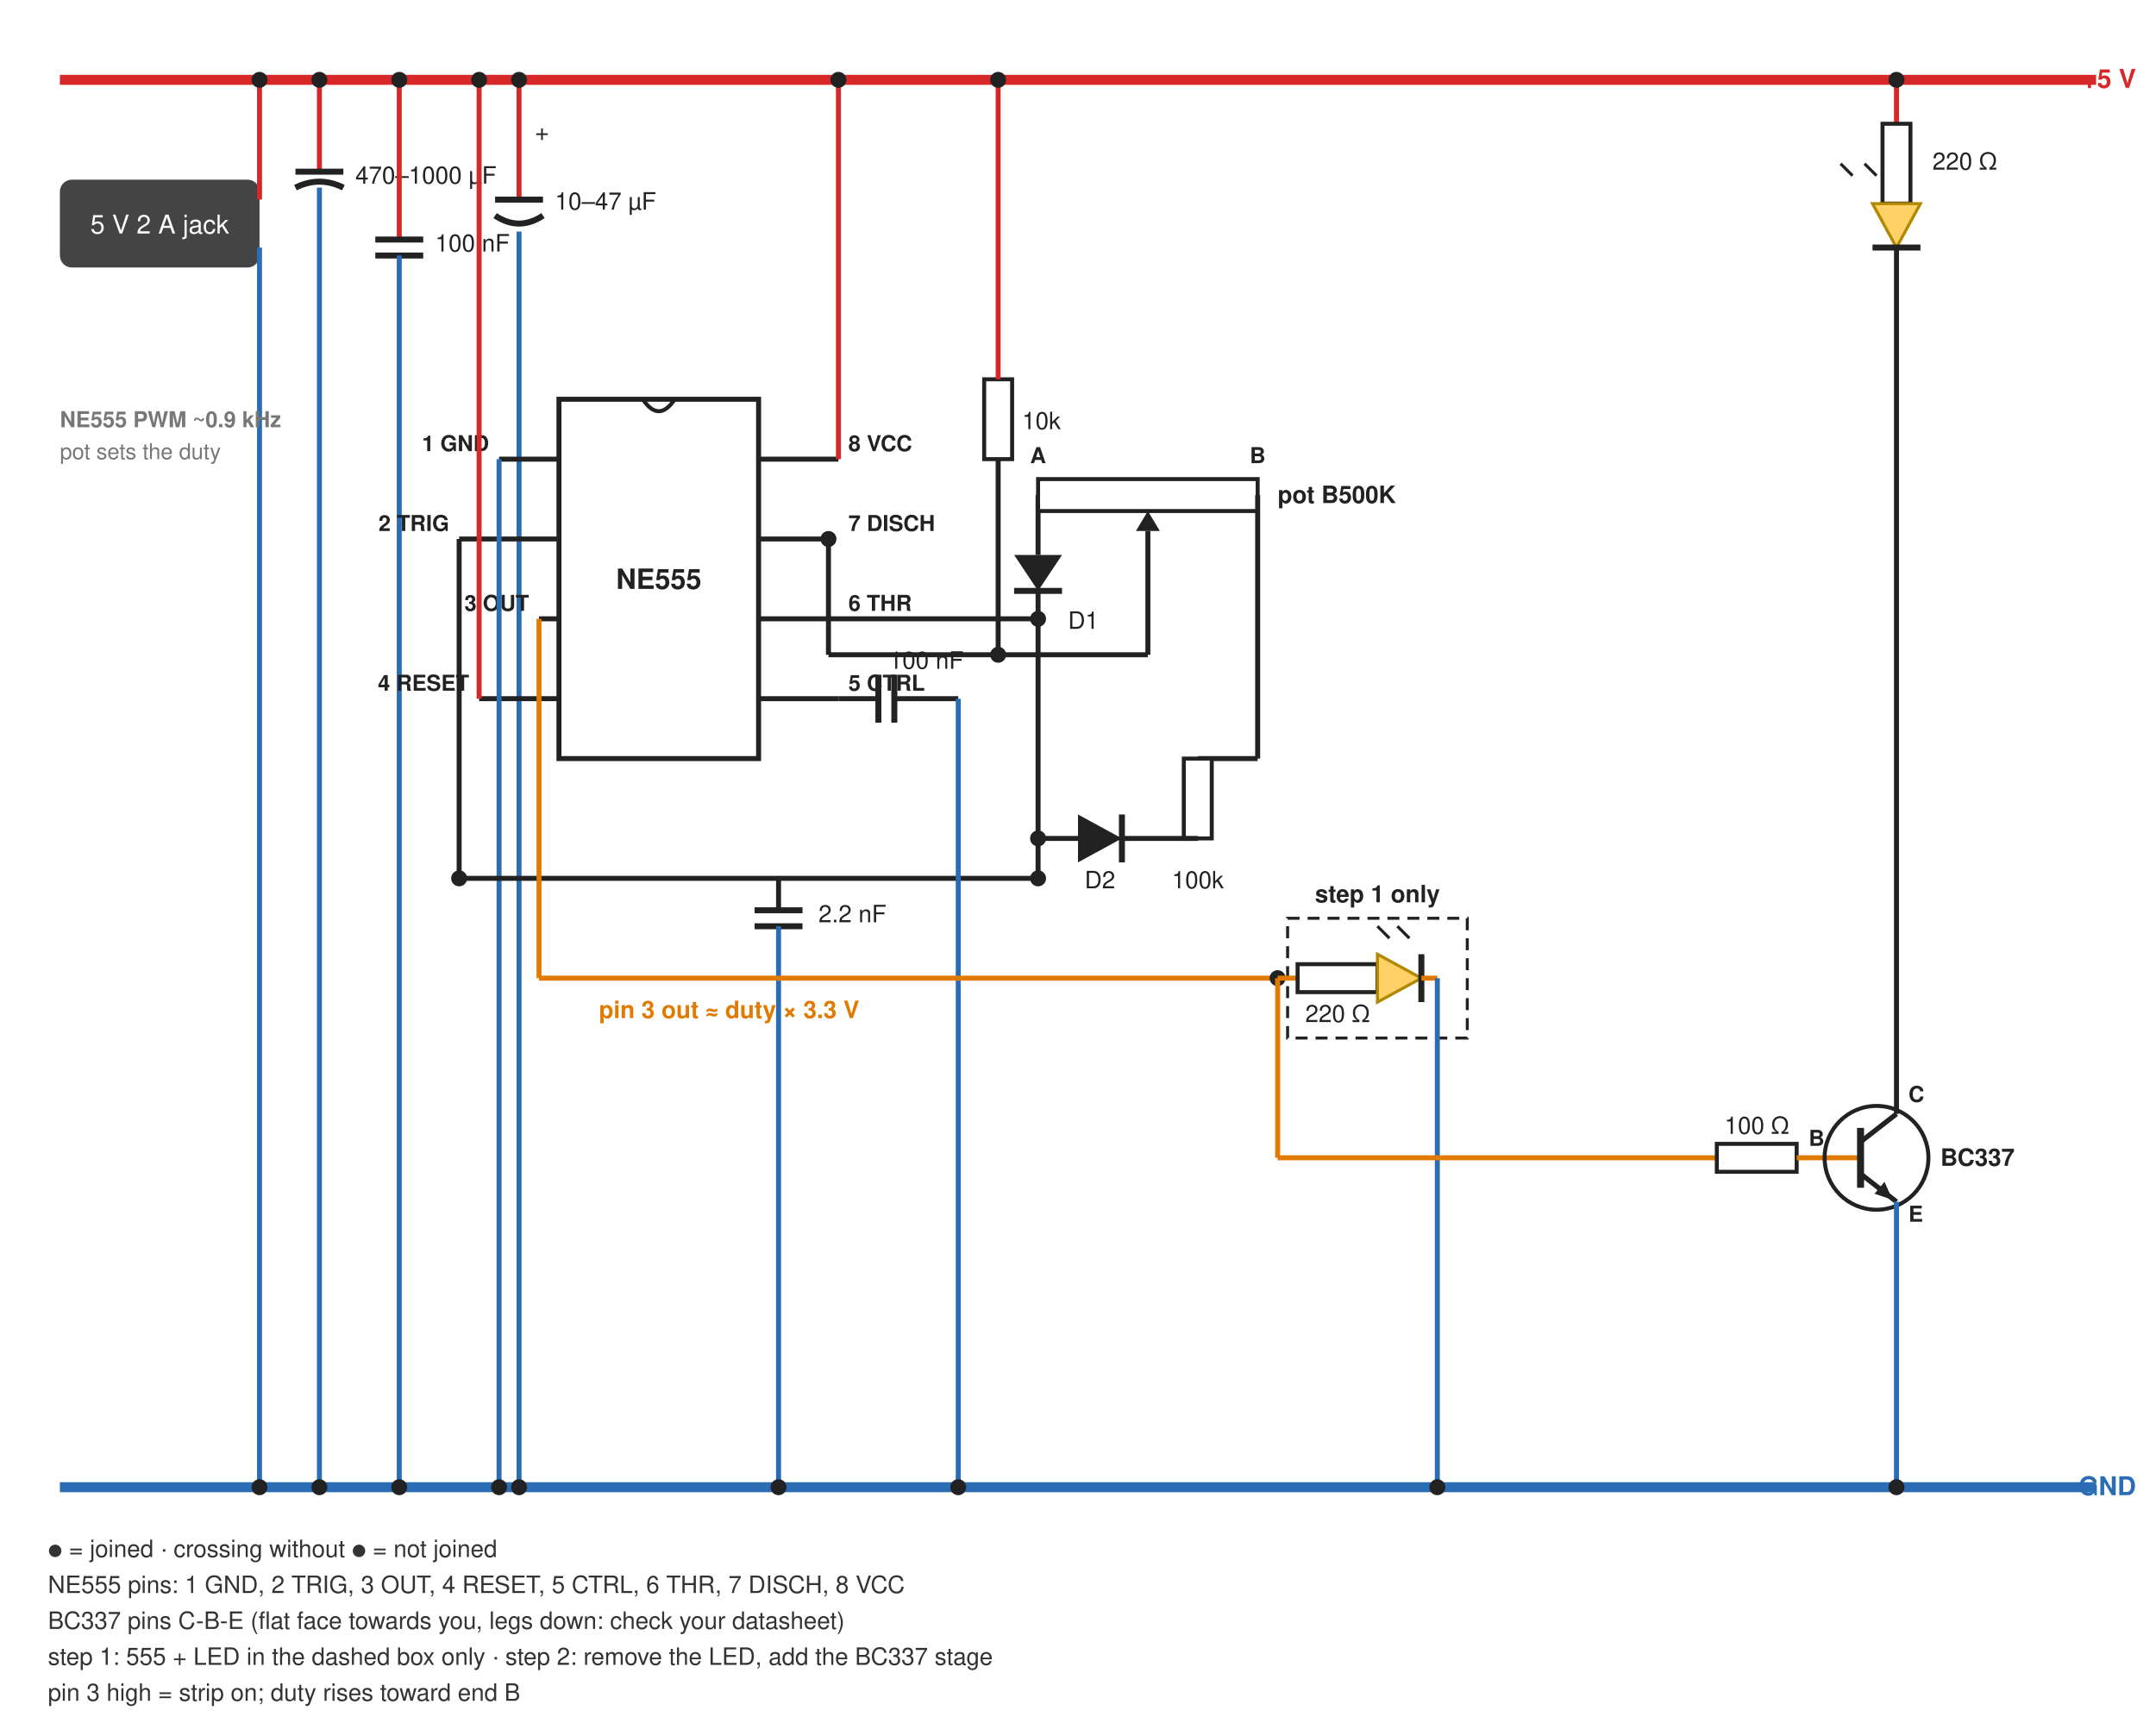
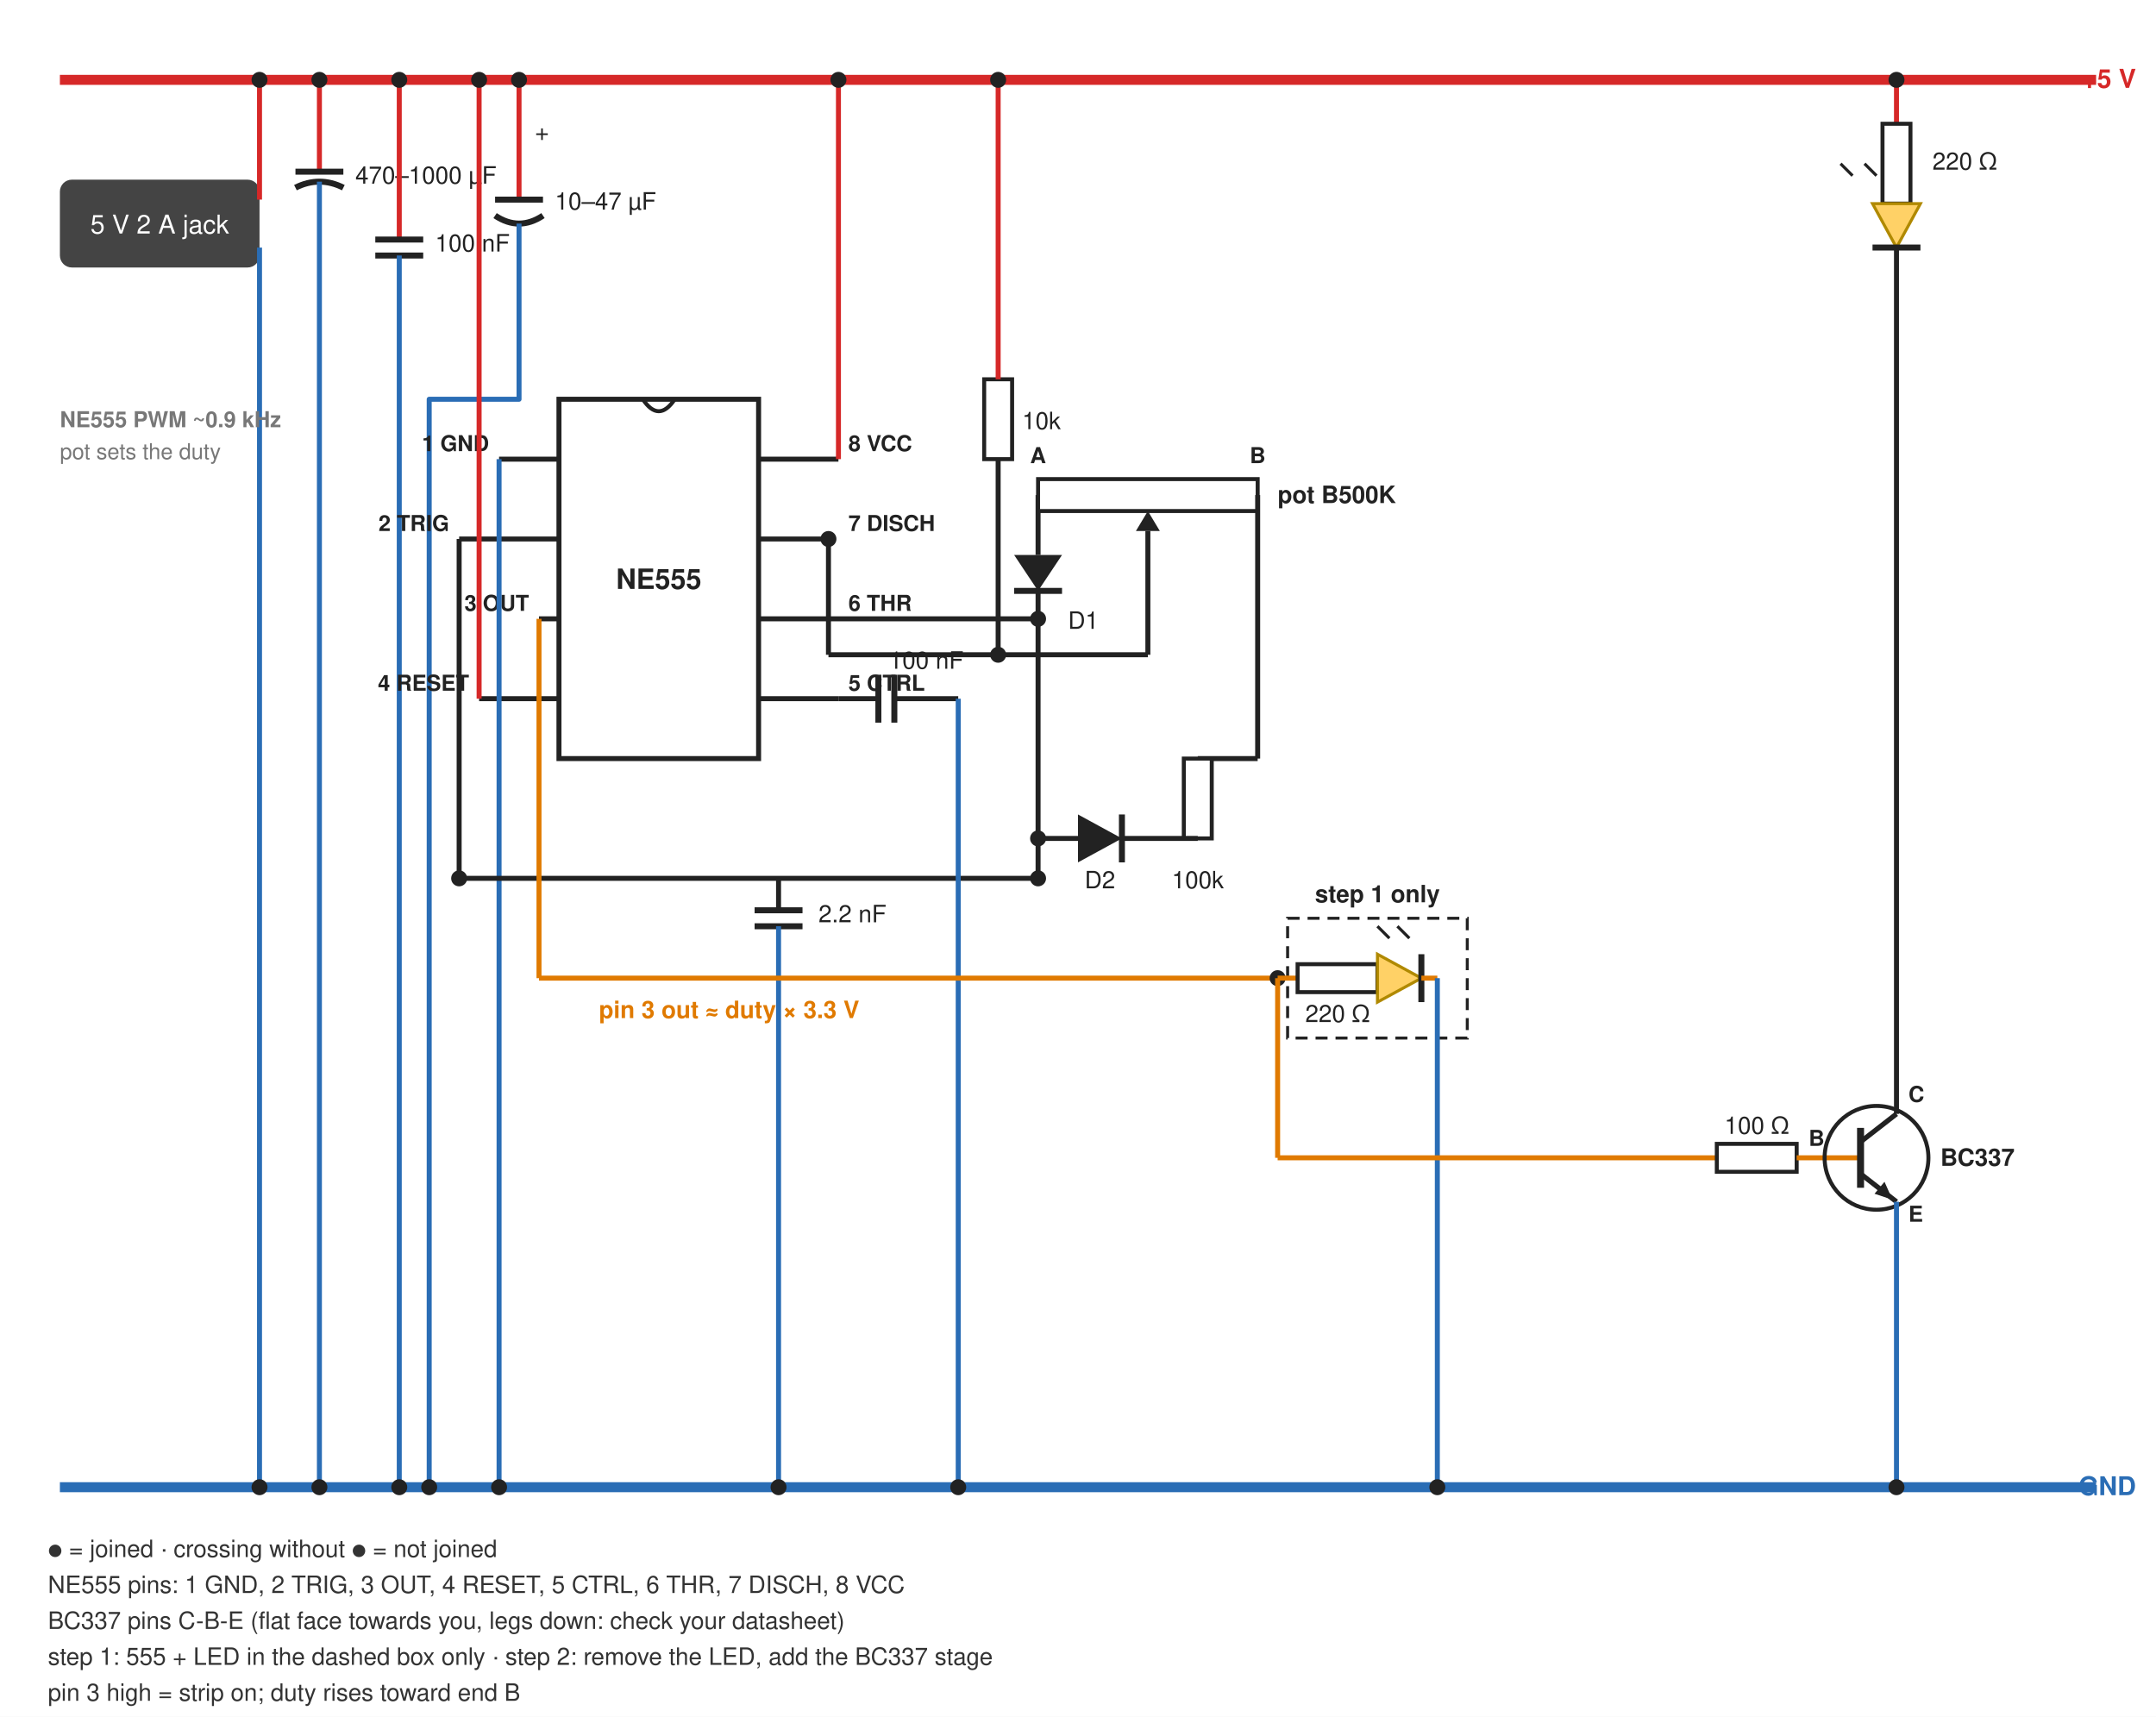
<svg xmlns="http://www.w3.org/2000/svg" viewBox="0 0 1080 860" font-family="Segoe UI, Helvetica, Arial, sans-serif" font-size="13">
  <rect width="1080" height="860" fill="#ffffff" />
  <defs>
    <g id="gnd" stroke="#222" stroke-width="2.5">
      <line x1="-10" y1="0" x2="10" y2="0" />
      <line x1="-6" y1="4" x2="6" y2="4" />
      <line x1="-2" y1="8" x2="2" y2="8" />
    </g>
  </defs>
  <path d="M30 40 L1050 40" stroke="#d62828" stroke-width="5" fill="none" stroke-linejoin="round" />
  <text x="1070" y="44" text-anchor="end" font-size="13" font-weight="bold" fill="#d62828">+5 V</text>
  <path d="M30 745 L1050 745" stroke="#2a6db5" stroke-width="5" fill="none" stroke-linejoin="round" />
  <text x="1070" y="749" text-anchor="end" font-size="13" font-weight="bold" fill="#2a6db5">GND</text>
  <rect x="30" y="90" width="100" height="44" rx="6" fill="#444" />
  <text x="80" y="117" text-anchor="middle" font-size="13" fill="#fff">5 V 2 A jack</text>
  <path d="M130 100 L130 40" stroke="#d62828" stroke-width="2.5" fill="none" stroke-linejoin="round" />
  <circle cx="130" cy="40" r="4" fill="#222" />
  <path d="M130 124 L130 745" stroke="#2a6db5" stroke-width="2.5" fill="none" stroke-linejoin="round" />
  <circle cx="130" cy="745" r="4" fill="#222" />
  <path d="M160 40 L160 86" stroke="#d62828" stroke-width="2.5" fill="none" stroke-linejoin="round" />
  <circle cx="160" cy="40" r="4" fill="#222" />
  <g stroke="#222" stroke-width="3" fill="none">
    <line x1="148" y1="86" x2="172" y2="86" />
    <path d="M148 94 Q160 88 172 94" />
  </g>
-   <path d="M160 94 L160 745" stroke="#2a6db5" stroke-width="2.5" fill="none" stroke-linejoin="round" />
+   <path d="M160 91 L160 745" stroke="#2a6db5" stroke-width="2.5" fill="none" stroke-linejoin="round" />
  <circle cx="160" cy="745" r="4" fill="#222" />
  <text x="178" y="92" text-anchor="start" font-size="12" fill="#222">470–1000 µF</text>
  <path d="M200 40 L200 120" stroke="#d62828" stroke-width="2.5" fill="none" stroke-linejoin="round" />
  <circle cx="200" cy="40" r="4" fill="#222" />
  <g stroke="#222" stroke-width="3">
    <line x1="188" y1="120" x2="212" y2="120" />
    <line x1="188" y1="128" x2="212" y2="128" />
  </g>
  <path d="M200 128 L200 745" stroke="#2a6db5" stroke-width="2.5" fill="none" stroke-linejoin="round" />
  <circle cx="200" cy="745" r="4" fill="#222" />
  <text x="218" y="126" text-anchor="start" font-size="12" fill="#222">100 nF</text>
  <path d="M260 40 L260 100" stroke="#d62828" stroke-width="2.5" fill="none" stroke-linejoin="round" />
  <circle cx="260" cy="40" r="4" fill="#222" />
  <g stroke="#222" stroke-width="3">
    <line x1="248" y1="100" x2="272" y2="100" />
    <path d="M248 108 Q260 116 272 108" fill="none" />
  </g>
  <text x="268" y="70" text-anchor="start" font-size="12" fill="#222">+</text>
-   <path d="M260 116 L260 745" stroke="#2a6db5" stroke-width="2.5" fill="none" stroke-linejoin="round" />
-   <circle cx="260" cy="745" r="4" fill="#222" />
+   <path d="M260 112 L260 200 L215 200 L215 745" stroke="#2a6db5" stroke-width="2.5" fill="none" stroke-linejoin="round" />
+   <circle cx="215" cy="745" r="4" fill="#222" />
  <text x="278" y="105" text-anchor="start" font-size="12" fill="#222">10–47 µF</text>
  <text x="30" y="214" text-anchor="start" font-size="11" font-weight="bold" fill="#777">NE555 PWM ~0.9 kHz</text>
  <text x="30" y="230" text-anchor="start" font-size="11" fill="#777">pot sets the duty</text>
  <rect x="280" y="200" width="100" height="180" fill="#fff" stroke="#222" stroke-width="2.5" />
  <path d="M322 200 Q330 212 338 200" fill="none" stroke="#222" stroke-width="2" />
  <text x="330" y="295" text-anchor="middle" font-size="14" font-weight="bold" fill="#222">NE555</text>
  <path d="M280 230 L250 230" stroke="#222" stroke-width="2.5" fill="none" stroke-linejoin="round" />
  <text x="245" y="226" text-anchor="end" font-size="11" font-weight="bold" fill="#222">1 GND</text>
  <path d="M280 270 L230 270" stroke="#222" stroke-width="2.5" fill="none" stroke-linejoin="round" />
  <text x="225" y="266" text-anchor="end" font-size="11" font-weight="bold" fill="#222">2 TRIG</text>
  <path d="M280 310 L270 310" stroke="#222" stroke-width="2.5" fill="none" stroke-linejoin="round" />
  <text x="265" y="306" text-anchor="end" font-size="11" font-weight="bold" fill="#222">3 OUT</text>
  <path d="M280 350 L240 350" stroke="#222" stroke-width="2.5" fill="none" stroke-linejoin="round" />
  <text x="235" y="346" text-anchor="end" font-size="11" font-weight="bold" fill="#222">4 RESET</text>
  <path d="M380 230 L420 230" stroke="#222" stroke-width="2.5" fill="none" stroke-linejoin="round" />
  <text x="425" y="226" text-anchor="start" font-size="11" font-weight="bold" fill="#222">8 VCC</text>
  <path d="M380 270 L415 270" stroke="#222" stroke-width="2.5" fill="none" stroke-linejoin="round" />
  <text x="425" y="266" text-anchor="start" font-size="11" font-weight="bold" fill="#222">7 DISCH</text>
  <path d="M380 310 L520 310" stroke="#222" stroke-width="2.5" fill="none" stroke-linejoin="round" />
  <text x="425" y="306" text-anchor="start" font-size="11" font-weight="bold" fill="#222">6 THR</text>
  <path d="M380 350 L420 350" stroke="#222" stroke-width="2.5" fill="none" stroke-linejoin="round" />
  <text x="425" y="346" text-anchor="start" font-size="11" font-weight="bold" fill="#222">5 CTRL</text>
  <path d="M420 230 L420 40" stroke="#d62828" stroke-width="2.5" fill="none" stroke-linejoin="round" />
  <circle cx="420" cy="40" r="4" fill="#222" />
  <path d="M240 350 L240 40" stroke="#d62828" stroke-width="2.5" fill="none" stroke-linejoin="round" />
  <circle cx="240" cy="40" r="4" fill="#222" />
  <path d="M250 230 L250 745" stroke="#2a6db5" stroke-width="2.5" fill="none" stroke-linejoin="round" />
  <circle cx="250" cy="745" r="4" fill="#222" />
  <path d="M230 270 L230 440" stroke="#222" stroke-width="2.5" fill="none" stroke-linejoin="round" />
  <path d="M230 440 L520 440" stroke="#222" stroke-width="2.5" fill="none" stroke-linejoin="round" />
  <circle cx="230" cy="440" r="4" fill="#222" />
  <path d="M520 310 L520 440" stroke="#222" stroke-width="2.5" fill="none" stroke-linejoin="round" />
  <circle cx="520" cy="440" r="4" fill="#222" />
  <path d="M390 440 L390 456" stroke="#222" stroke-width="2.5" fill="none" stroke-linejoin="round" />
  <g stroke="#222" stroke-width="3">
    <line x1="378" y1="456" x2="402" y2="456" />
    <line x1="378" y1="464" x2="402" y2="464" />
  </g>
  <path d="M390 464 L390 745" stroke="#2a6db5" stroke-width="2.5" fill="none" stroke-linejoin="round" />
  <circle cx="390" cy="745" r="4" fill="#222" />
  <text x="410" y="462" text-anchor="start" font-size="12" fill="#222">2.2 nF</text>
  <path d="M520 248 L520 278" stroke="#222" stroke-width="2.5" fill="none" stroke-linejoin="round" />
  <polygon points="508,278 532,278 520,296" fill="#222" />
  <line x1="508" y1="296" x2="532" y2="296" stroke="#222" stroke-width="3" />
  <path d="M520 296 L520 310" stroke="#222" stroke-width="2.5" fill="none" stroke-linejoin="round" />
  <circle cx="520" cy="310" r="4" fill="#222" />
  <text x="535" y="315" text-anchor="start" font-size="12" fill="#222">D1</text>
  <rect x="520" y="240" width="110" height="16" fill="#fff" stroke="#222" stroke-width="2" />
  <polygon points="575,256 569,266 581,266" fill="#222" />
  <text x="520" y="232" text-anchor="middle" font-size="11" font-weight="bold" fill="#222">A</text>
  <text x="630" y="232" text-anchor="middle" font-size="11" font-weight="bold" fill="#222">B</text>
  <text x="640" y="252" text-anchor="start" font-size="12" font-weight="bold" fill="#222">pot B500K</text>
  <path d="M575 266 L575 328" stroke="#222" stroke-width="2.5" fill="none" stroke-linejoin="round" />
  <path d="M575 328 L415 328" stroke="#222" stroke-width="2.5" fill="none" stroke-linejoin="round" />
  <path d="M415 328 L415 270" stroke="#222" stroke-width="2.5" fill="none" stroke-linejoin="round" />
  <circle cx="415" cy="270" r="4" fill="#222" />
  <path d="M500 328 L500 230" stroke="#222" stroke-width="2.5" fill="none" stroke-linejoin="round" />
  <circle cx="500" cy="328" r="4" fill="#222" />
  <rect x="493" y="190" width="14" height="40" fill="#fff" stroke="#222" stroke-width="2" />
  <path d="M500 190 L500 40" stroke="#d62828" stroke-width="2.5" fill="none" stroke-linejoin="round" />
  <circle cx="500" cy="40" r="4" fill="#222" />
  <text x="512" y="215" text-anchor="start" font-size="12" fill="#222">10k</text>
  <path d="M630 248 L630 380" stroke="#222" stroke-width="2.5" fill="none" stroke-linejoin="round" />
  <path d="M630 380 L600 380" stroke="#222" stroke-width="2.5" fill="none" stroke-linejoin="round" />
  <rect x="593" y="380" width="14" height="40" fill="#fff" stroke="#222" stroke-width="2" />
  <path d="M600 420 L562 420" stroke="#222" stroke-width="2.5" fill="none" stroke-linejoin="round" />
  <line x1="562" y1="408" x2="562" y2="432" stroke="#222" stroke-width="3" />
  <polygon points="540,408 540,432 562,420" fill="#222" />
  <path d="M540 420 L520 420" stroke="#222" stroke-width="2.5" fill="none" stroke-linejoin="round" />
  <circle cx="520" cy="420" r="4" fill="#222" />
  <text x="600" y="445" text-anchor="middle" font-size="12" fill="#222">100k</text>
  <text x="551" y="445" text-anchor="middle" font-size="12" fill="#222">D2</text>
  <path d="M420 350 L440 350" stroke="#222" stroke-width="2.5" fill="none" stroke-linejoin="round" />
  <g stroke="#222" stroke-width="3">
    <line x1="440" y1="338" x2="440" y2="362" />
    <line x1="448" y1="338" x2="448" y2="362" />
  </g>
  <path d="M448 350 L480 350" stroke="#222" stroke-width="2.5" fill="none" stroke-linejoin="round" />
  <path d="M480 350 L480 745" stroke="#2a6db5" stroke-width="2.5" fill="none" stroke-linejoin="round" />
  <circle cx="480" cy="745" r="4" fill="#222" />
  <text x="464" y="335" text-anchor="middle" font-size="12" fill="#222">100 nF</text>
  <path d="M270 310 L270 490" stroke="#e07a00" stroke-width="2.5" fill="none" stroke-linejoin="round" />
  <path d="M270 490 L640 490" stroke="#e07a00" stroke-width="2.5" fill="none" stroke-linejoin="round" />
  <circle cx="640" cy="490" r="4" fill="#222" />
  <text x="300" y="510" text-anchor="start" font-size="12" font-weight="bold" fill="#e07a00">pin 3 out ≈ duty × 3.3 V</text>
  <rect x="645" y="460" width="90" height="60" fill="none" stroke="#222" stroke-width="1.5" stroke-dasharray="6 4" />
  <text x="690" y="452" text-anchor="middle" font-size="12" font-weight="bold" fill="#222">step 1 only</text>
  <path d="M640 490 L650 490" stroke="#e07a00" stroke-width="2.5" fill="none" stroke-linejoin="round" />
  <rect x="650" y="483" width="40" height="14" fill="#fff" stroke="#222" stroke-width="2" />
  <text x="670" y="512" text-anchor="middle" font-size="12" fill="#222">220 Ω</text>
  <polygon points="690,478 690,502 712,490" fill="#ffd166" stroke="#b08900" stroke-width="1.5" />
  <line x1="712" y1="478" x2="712" y2="502" stroke="#222" stroke-width="3" />
  <line x1="696" y1="470" x2="690" y2="464" stroke="#222" stroke-width="1.5" />
  <line x1="706" y1="470" x2="700" y2="464" stroke="#222" stroke-width="1.5" />
  <path d="M712 490 L720 490" stroke="#e07a00" stroke-width="2.5" fill="none" stroke-linejoin="round" />
  <path d="M720 490 L720 745" stroke="#2a6db5" stroke-width="2.5" fill="none" stroke-linejoin="round" />
  <circle cx="720" cy="745" r="4" fill="#222" />
  <path d="M640 490 L640 580" stroke="#e07a00" stroke-width="2.5" fill="none" stroke-linejoin="round" />
  <path d="M640 580 L860 580" stroke="#e07a00" stroke-width="2.5" fill="none" stroke-linejoin="round" />
  <rect x="860" y="573" width="40" height="14" fill="#fff" stroke="#222" stroke-width="2" />
  <path d="M900 580 L932 580" stroke="#e07a00" stroke-width="2.5" fill="none" stroke-linejoin="round" />
  <text x="880" y="568" text-anchor="middle" font-size="12" fill="#222">100 Ω</text>
  <circle cx="940" cy="580" r="26" fill="none" stroke="#222" stroke-width="2" />
  <line x1="932" y1="565" x2="932" y2="595" stroke="#222" stroke-width="3.5" />
  <path d="M932 572 L950 558" stroke="#222" stroke-width="2.5" fill="none" stroke-linejoin="round" />
  <path d="M932 588 L950 602" stroke="#222" stroke-width="2.5" fill="none" stroke-linejoin="round" />
  <polygon points="948,601 939,598 944,592" fill="#222" />
  <text x="956" y="552" text-anchor="start" font-size="11" font-weight="bold" fill="#222">C</text>
  <text x="956" y="612" text-anchor="start" font-size="11" font-weight="bold" fill="#222">E</text>
  <text x="906" y="574" text-anchor="start" font-size="11" font-weight="bold" fill="#222">B</text>
  <text x="972" y="584" text-anchor="start" font-size="12" font-weight="bold" fill="#222">BC337</text>
  <path d="M950 558 L950 124" stroke="#222" stroke-width="2.5" fill="none" stroke-linejoin="round" />
  <path d="M950 602 L950 745" stroke="#2a6db5" stroke-width="2.5" fill="none" stroke-linejoin="round" />
  <circle cx="950" cy="745" r="4" fill="#222" />
  <path d="M950 40 L950 62" stroke="#d62828" stroke-width="2.5" fill="none" stroke-linejoin="round" />
  <circle cx="950" cy="40" r="4" fill="#222" />
  <rect x="943" y="62" width="14" height="40" fill="#fff" stroke="#222" stroke-width="2" />
  <text x="968" y="85" text-anchor="start" font-size="12" fill="#222">220 Ω</text>
  <polygon points="938,102 962,102 950,124" fill="#ffd166" stroke="#b08900" stroke-width="1.5" />
  <line x1="938" y1="124" x2="962" y2="124" stroke="#222" stroke-width="3" />
  <line x1="928" y1="88" x2="922" y2="82" stroke="#222" stroke-width="1.5" />
  <line x1="940" y1="88" x2="934" y2="82" stroke="#222" stroke-width="1.5" />
  <text x="24" y="780" text-anchor="start" font-size="12" fill="#333">● = joined · crossing without ● = not joined</text>
  <text x="24" y="798" text-anchor="start" font-size="12" fill="#333">NE555 pins: 1 GND, 2 TRIG, 3 OUT, 4 RESET, 5 CTRL, 6 THR, 7 DISCH, 8 VCC</text>
  <text x="24" y="816" text-anchor="start" font-size="12" fill="#333">BC337 pins C-B-E (flat face towards you, legs down: check your datasheet)</text>
  <text x="24" y="834" text-anchor="start" font-size="12" fill="#333">step 1: 555 + LED in the dashed box only · step 2: remove the LED, add the BC337 stage</text>
  <text x="24" y="852" text-anchor="start" font-size="12" fill="#333">pin 3 high = strip on; duty rises toward end B</text>
</svg>
